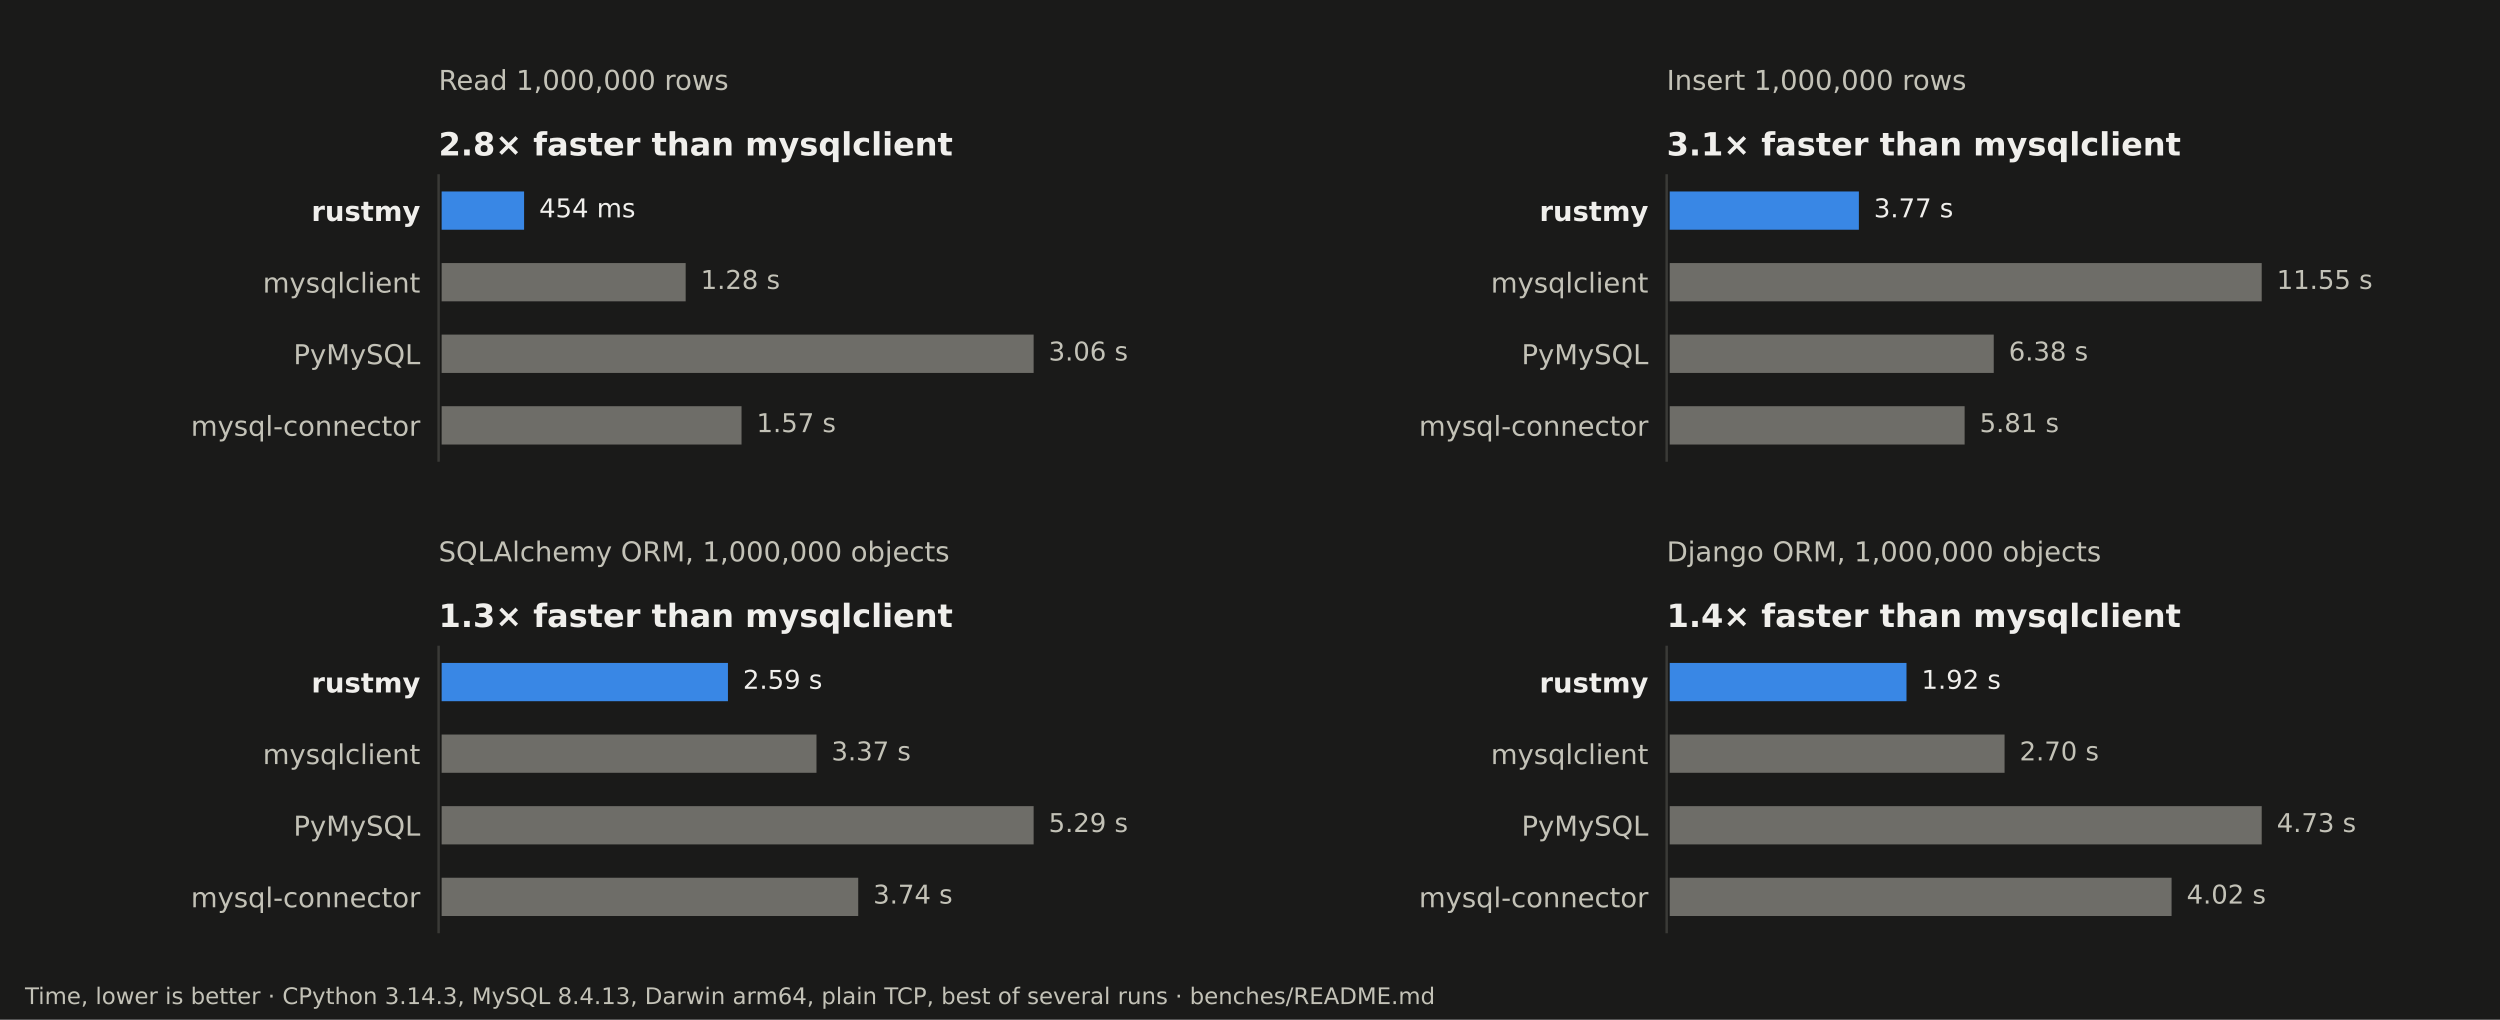
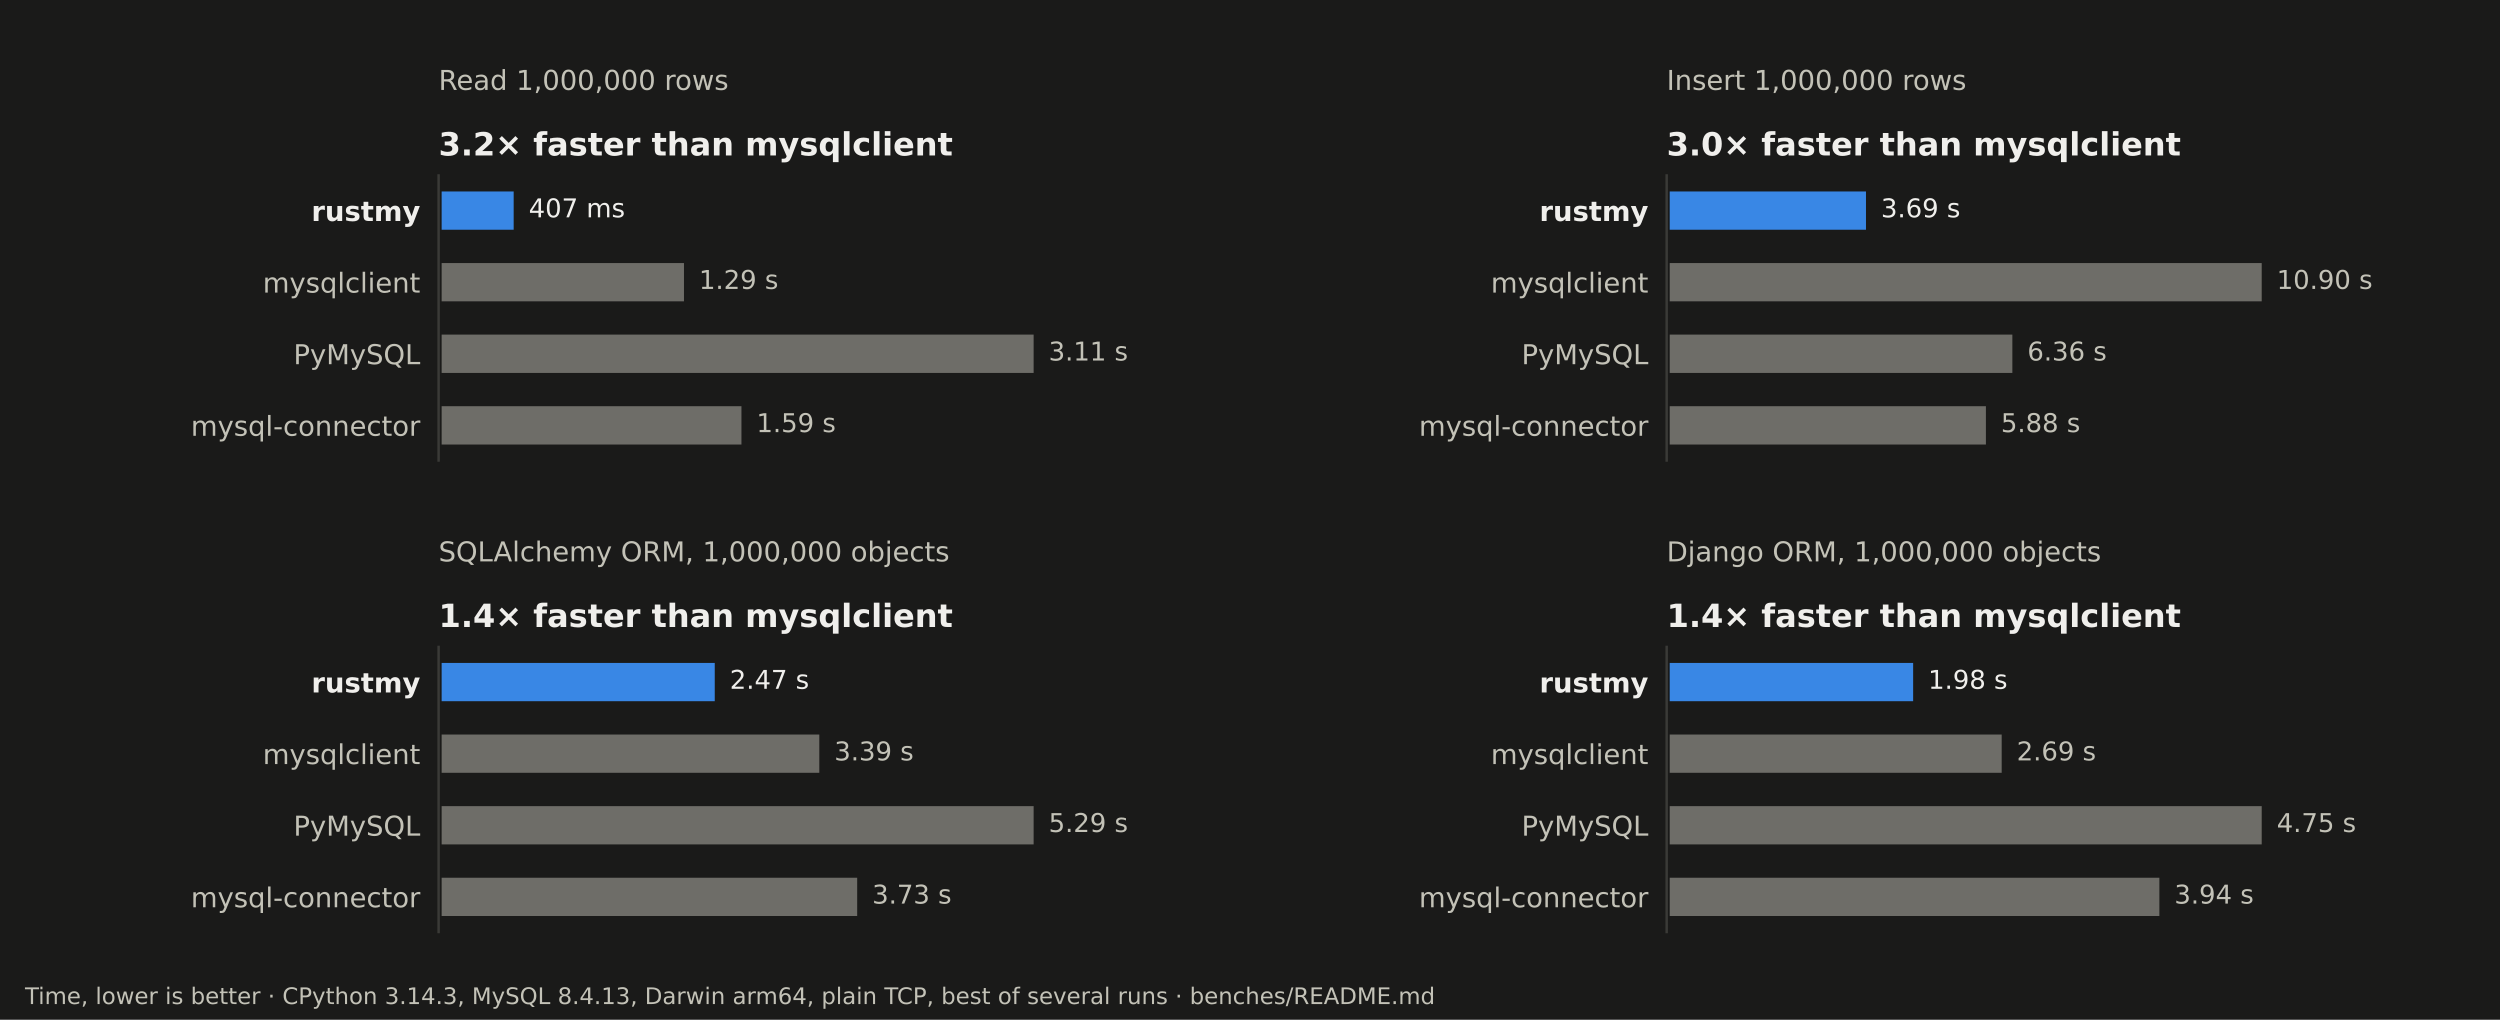
<svg xmlns="http://www.w3.org/2000/svg" width="820.8pt" height="334.8pt" viewBox="0 0 820.8 334.8" version="1.1">
  <defs>
    <style type="text/css">*{stroke-linejoin: round; stroke-linecap: butt}</style>
  </defs>
  <g id="figure_1">
    <g id="patch_1">
      <path d="M 0 334.8  L 820.8 334.8  L 820.8 0  L 0 0  z " style="fill: #1a1a19" />
    </g>
    <g id="axes_1">
      <g id="patch_2">
        <path d="M 144 151.2  L 403.2 151.2  L 403.2 57.6  L 144 57.6  z " style="fill: #1a1a19" />
      </g>
      <g id="patch_3">
-         <path d="M 144 61.855  L 173.067 61.855  L 173.067 76.428  L 144 76.428  z " clip-path="url(#p573b5d4279)" style="fill: #3987e5; stroke: #1a1a19; stroke-width: 2; stroke-linejoin: miter" />
+         <path d="M 144 61.855  L 169.651 61.855  L 169.651 76.428  L 144 76.428  z " clip-path="url(#p573b5d4279)" style="fill: #3987e5; stroke: #1a1a19; stroke-width: 2; stroke-linejoin: miter" />
      </g>
      <g id="patch_4">
-         <path d="M 144 85.36  L 226.119 85.36  L 226.119 99.934  L 144 99.934  z " clip-path="url(#p573b5d4279)" style="fill: #6e6d68; stroke: #1a1a19; stroke-width: 2; stroke-linejoin: miter" />
+         <path d="M 144 85.36  L 225.566 85.36  L 225.566 99.934  L 144 99.934  z " clip-path="url(#p573b5d4279)" style="fill: #6e6d68; stroke: #1a1a19; stroke-width: 2; stroke-linejoin: miter" />
      </g>
      <g id="patch_5">
        <path d="M 144 108.866  L 340.364 108.866  L 340.364 123.44  L 144 123.44  z " clip-path="url(#p573b5d4279)" style="fill: #6e6d68; stroke: #1a1a19; stroke-width: 2; stroke-linejoin: miter" />
      </g>
      <g id="patch_6">
-         <path d="M 144 132.372  L 244.461 132.372  L 244.461 146.945  L 144 146.945  z " clip-path="url(#p573b5d4279)" style="fill: #6e6d68; stroke: #1a1a19; stroke-width: 2; stroke-linejoin: miter" />
+         <path d="M 144 132.372  L 244.433 132.372  L 244.433 146.945  L 144 146.945  z " clip-path="url(#p573b5d4279)" style="fill: #6e6d68; stroke: #1a1a19; stroke-width: 2; stroke-linejoin: miter" />
      </g>
      <g id="matplotlib.axis_1" />
      <g id="matplotlib.axis_2">
        <g id="ytick_1">
          <g id="line2d_1" />
          <g id="text_1">
            <text style="font-weight: 700; font-size: 9px; font-family: 'DejaVu Sans', 'Bitstream Vera Sans', 'Computer Modern Sans Serif', 'Lucida Grande', 'Verdana', 'Geneva', 'Lucid', 'Arial', 'Helvetica', 'Avant Garde', sans-serif; text-anchor: end; fill: #f0efec" x="138" y="72.56" transform="rotate(-0 138 72.56028)">rustmy</text>
          </g>
        </g>
        <g id="ytick_2">
          <g id="line2d_2" />
          <g id="text_2">
            <text style="font-size: 9px; font-family: 'DejaVu Sans', 'Bitstream Vera Sans', 'Computer Modern Sans Serif', 'Lucida Grande', 'Verdana', 'Geneva', 'Lucid', 'Arial', 'Helvetica', 'Avant Garde', sans-serif; text-anchor: end; fill: #c3c2b7" x="138" y="96.066" transform="rotate(-0 138 96.06641)">mysqlclient</text>
          </g>
        </g>
        <g id="ytick_3">
          <g id="line2d_3" />
          <g id="text_3">
            <text style="font-size: 9px; font-family: 'DejaVu Sans', 'Bitstream Vera Sans', 'Computer Modern Sans Serif', 'Lucida Grande', 'Verdana', 'Geneva', 'Lucid', 'Arial', 'Helvetica', 'Avant Garde', sans-serif; text-anchor: end; fill: #c3c2b7" x="138" y="119.572" transform="rotate(-0 138 119.5718)">PyMySQL</text>
          </g>
        </g>
        <g id="ytick_4">
          <g id="line2d_4" />
          <g id="text_4">
            <text style="font-size: 9px; font-family: 'DejaVu Sans', 'Bitstream Vera Sans', 'Computer Modern Sans Serif', 'Lucida Grande', 'Verdana', 'Geneva', 'Lucid', 'Arial', 'Helvetica', 'Avant Garde', sans-serif; text-anchor: end; fill: #c3c2b7" x="138" y="143.078" transform="rotate(-0 138 143.078)">mysql-connector</text>
          </g>
        </g>
      </g>
      <g id="patch_7">
        <path d="M 144 151.2  L 144 57.6  " style="fill: none; stroke: #3a3a37; stroke-width: 0.8; stroke-linejoin: miter; stroke-linecap: square" />
      </g>
      <g id="text_5">
-         <text style="font-size: 8.5px; font-family: 'DejaVu Sans', 'Bitstream Vera Sans', 'Computer Modern Sans Serif', 'Lucida Grande', 'Verdana', 'Geneva', 'Lucid', 'Arial', 'Helvetica', 'Avant Garde', sans-serif; text-anchor: start; fill: #f0efec" x="176.994" y="71.349" transform="rotate(-0 176.9941 71.34934)">454 ms</text>
+         <text style="font-size: 8.5px; font-family: 'DejaVu Sans', 'Bitstream Vera Sans', 'Computer Modern Sans Serif', 'Lucida Grande', 'Verdana', 'Geneva', 'Lucid', 'Arial', 'Helvetica', 'Avant Garde', sans-serif; text-anchor: start; fill: #f0efec" x="173.578" y="71.349" transform="rotate(-0 173.5778 71.34934)">407 ms</text>
      </g>
      <g id="text_6">
-         <text style="font-size: 8.5px; font-family: 'DejaVu Sans', 'Bitstream Vera Sans', 'Computer Modern Sans Serif', 'Lucida Grande', 'Verdana', 'Geneva', 'Lucid', 'Arial', 'Helvetica', 'Avant Garde', sans-serif; text-anchor: start; fill: #c3c2b7" x="230.046" y="94.855" transform="rotate(-0 230.0458 94.85512)">1.28 s</text>
+         <text style="font-size: 8.5px; font-family: 'DejaVu Sans', 'Bitstream Vera Sans', 'Computer Modern Sans Serif', 'Lucida Grande', 'Verdana', 'Geneva', 'Lucid', 'Arial', 'Helvetica', 'Avant Garde', sans-serif; text-anchor: start; fill: #c3c2b7" x="229.493" y="94.855" transform="rotate(-0 229.4932 94.85512)">1.29 s</text>
      </g>
      <g id="text_7">
-         <text style="font-size: 8.5px; font-family: 'DejaVu Sans', 'Bitstream Vera Sans', 'Computer Modern Sans Serif', 'Lucida Grande', 'Verdana', 'Geneva', 'Lucid', 'Arial', 'Helvetica', 'Avant Garde', sans-serif; text-anchor: start; fill: #c3c2b7" x="344.291" y="118.361" transform="rotate(-0 344.2909 118.3609)">3.06 s</text>
+         <text style="font-size: 8.5px; font-family: 'DejaVu Sans', 'Bitstream Vera Sans', 'Computer Modern Sans Serif', 'Lucida Grande', 'Verdana', 'Geneva', 'Lucid', 'Arial', 'Helvetica', 'Avant Garde', sans-serif; text-anchor: start; fill: #c3c2b7" x="344.291" y="118.361" transform="rotate(-0 344.2909 118.3609)">3.11 s</text>
      </g>
      <g id="text_8">
-         <text style="font-size: 8.5px; font-family: 'DejaVu Sans', 'Bitstream Vera Sans', 'Computer Modern Sans Serif', 'Lucida Grande', 'Verdana', 'Geneva', 'Lucid', 'Arial', 'Helvetica', 'Avant Garde', sans-serif; text-anchor: start; fill: #c3c2b7" x="248.388" y="141.867" transform="rotate(-0 248.3878 141.8667)">1.57 s</text>
+         <text style="font-size: 8.5px; font-family: 'DejaVu Sans', 'Bitstream Vera Sans', 'Computer Modern Sans Serif', 'Lucida Grande', 'Verdana', 'Geneva', 'Lucid', 'Arial', 'Helvetica', 'Avant Garde', sans-serif; text-anchor: start; fill: #c3c2b7" x="248.361" y="141.867" transform="rotate(-0 248.3606 141.8667)">1.59 s</text>
      </g>
      <g id="text_9">
        <text style="font-size: 9px; font-family: 'DejaVu Sans', 'Bitstream Vera Sans', 'Computer Modern Sans Serif', 'Lucida Grande', 'Verdana', 'Geneva', 'Lucid', 'Arial', 'Helvetica', 'Avant Garde', sans-serif; text-anchor: start; fill: #c3c2b7" x="144" y="29.52" transform="rotate(-0 144 29.52)">Read 1,000,000 rows</text>
      </g>
      <g id="text_10">
-         <text style="font-weight: 700; font-size: 10.5px; font-family: 'DejaVu Sans', 'Bitstream Vera Sans', 'Computer Modern Sans Serif', 'Lucida Grande', 'Verdana', 'Geneva', 'Lucid', 'Arial', 'Helvetica', 'Avant Garde', sans-serif; text-anchor: start; fill: #f0efec" x="144" y="51.048" transform="rotate(-0 144 51.048)">2.8× faster than mysqlclient</text>
+         <text style="font-weight: 700; font-size: 10.5px; font-family: 'DejaVu Sans', 'Bitstream Vera Sans', 'Computer Modern Sans Serif', 'Lucida Grande', 'Verdana', 'Geneva', 'Lucid', 'Arial', 'Helvetica', 'Avant Garde', sans-serif; text-anchor: start; fill: #f0efec" x="144" y="51.048" transform="rotate(-0 144 51.048)">3.2× faster than mysqlclient</text>
      </g>
    </g>
    <g id="axes_2">
      <g id="patch_8">
        <path d="M 547.2 151.2  L 806.4 151.2  L 806.4 57.6  L 547.2 57.6  z " style="fill: #1a1a19" />
      </g>
      <g id="patch_9">
-         <path d="M 547.2 61.855  L 611.307 61.855  L 611.307 76.428  L 547.2 76.428  z " clip-path="url(#pec7cd84779)" style="fill: #3987e5; stroke: #1a1a19; stroke-width: 2; stroke-linejoin: miter" />
+         <path d="M 547.2 61.855  L 613.641 61.855  L 613.641 76.428  L 547.2 76.428  z " clip-path="url(#pec7cd84779)" style="fill: #3987e5; stroke: #1a1a19; stroke-width: 2; stroke-linejoin: miter" />
      </g>
      <g id="patch_10">
        <path d="M 547.2 85.36  L 743.564 85.36  L 743.564 99.934  L 547.2 99.934  z " clip-path="url(#pec7cd84779)" style="fill: #6e6d68; stroke: #1a1a19; stroke-width: 2; stroke-linejoin: miter" />
      </g>
      <g id="patch_11">
-         <path d="M 547.2 108.866  L 655.585 108.866  L 655.585 123.44  L 547.2 123.44  z " clip-path="url(#pec7cd84779)" style="fill: #6e6d68; stroke: #1a1a19; stroke-width: 2; stroke-linejoin: miter" />
+         <path d="M 547.2 108.866  L 661.697 108.866  L 661.697 123.44  L 547.2 123.44  z " clip-path="url(#pec7cd84779)" style="fill: #6e6d68; stroke: #1a1a19; stroke-width: 2; stroke-linejoin: miter" />
      </g>
      <g id="patch_12">
-         <path d="M 547.2 132.372  L 646.027 132.372  L 646.027 146.945  L 547.2 146.945  z " clip-path="url(#pec7cd84779)" style="fill: #6e6d68; stroke: #1a1a19; stroke-width: 2; stroke-linejoin: miter" />
+         <path d="M 547.2 132.372  L 653.014 132.372  L 653.014 146.945  L 547.2 146.945  z " clip-path="url(#pec7cd84779)" style="fill: #6e6d68; stroke: #1a1a19; stroke-width: 2; stroke-linejoin: miter" />
      </g>
      <g id="matplotlib.axis_3" />
      <g id="matplotlib.axis_4">
        <g id="ytick_5">
          <g id="line2d_5" />
          <g id="text_11">
            <text style="font-weight: 700; font-size: 9px; font-family: 'DejaVu Sans', 'Bitstream Vera Sans', 'Computer Modern Sans Serif', 'Lucida Grande', 'Verdana', 'Geneva', 'Lucid', 'Arial', 'Helvetica', 'Avant Garde', sans-serif; text-anchor: end; fill: #f0efec" x="541.2" y="72.56" transform="rotate(-0 541.2 72.56028)">rustmy</text>
          </g>
        </g>
        <g id="ytick_6">
          <g id="line2d_6" />
          <g id="text_12">
            <text style="font-size: 9px; font-family: 'DejaVu Sans', 'Bitstream Vera Sans', 'Computer Modern Sans Serif', 'Lucida Grande', 'Verdana', 'Geneva', 'Lucid', 'Arial', 'Helvetica', 'Avant Garde', sans-serif; text-anchor: end; fill: #c3c2b7" x="541.2" y="96.066" transform="rotate(-0 541.2 96.06641)">mysqlclient</text>
          </g>
        </g>
        <g id="ytick_7">
          <g id="line2d_7" />
          <g id="text_13">
            <text style="font-size: 9px; font-family: 'DejaVu Sans', 'Bitstream Vera Sans', 'Computer Modern Sans Serif', 'Lucida Grande', 'Verdana', 'Geneva', 'Lucid', 'Arial', 'Helvetica', 'Avant Garde', sans-serif; text-anchor: end; fill: #c3c2b7" x="541.2" y="119.572" transform="rotate(-0 541.2 119.5718)">PyMySQL</text>
          </g>
        </g>
        <g id="ytick_8">
          <g id="line2d_8" />
          <g id="text_14">
            <text style="font-size: 9px; font-family: 'DejaVu Sans', 'Bitstream Vera Sans', 'Computer Modern Sans Serif', 'Lucida Grande', 'Verdana', 'Geneva', 'Lucid', 'Arial', 'Helvetica', 'Avant Garde', sans-serif; text-anchor: end; fill: #c3c2b7" x="541.2" y="143.078" transform="rotate(-0 541.2 143.078)">mysql-connector</text>
          </g>
        </g>
      </g>
      <g id="patch_13">
        <path d="M 547.2 151.2  L 547.2 57.6  " style="fill: none; stroke: #3a3a37; stroke-width: 0.8; stroke-linejoin: miter; stroke-linecap: square" />
      </g>
      <g id="text_15">
-         <text style="font-size: 8.5px; font-family: 'DejaVu Sans', 'Bitstream Vera Sans', 'Computer Modern Sans Serif', 'Lucida Grande', 'Verdana', 'Geneva', 'Lucid', 'Arial', 'Helvetica', 'Avant Garde', sans-serif; text-anchor: start; fill: #f0efec" x="615.234" y="71.349" transform="rotate(-0 615.2339 71.34934)">3.77 s</text>
+         <text style="font-size: 8.5px; font-family: 'DejaVu Sans', 'Bitstream Vera Sans', 'Computer Modern Sans Serif', 'Lucida Grande', 'Verdana', 'Geneva', 'Lucid', 'Arial', 'Helvetica', 'Avant Garde', sans-serif; text-anchor: start; fill: #f0efec" x="617.568" y="71.349" transform="rotate(-0 617.5683 71.34934)">3.69 s</text>
      </g>
      <g id="text_16">
-         <text style="font-size: 8.5px; font-family: 'DejaVu Sans', 'Bitstream Vera Sans', 'Computer Modern Sans Serif', 'Lucida Grande', 'Verdana', 'Geneva', 'Lucid', 'Arial', 'Helvetica', 'Avant Garde', sans-serif; text-anchor: start; fill: #c3c2b7" x="747.491" y="94.855" transform="rotate(-0 747.4909 94.85512)">11.55 s</text>
+         <text style="font-size: 8.5px; font-family: 'DejaVu Sans', 'Bitstream Vera Sans', 'Computer Modern Sans Serif', 'Lucida Grande', 'Verdana', 'Geneva', 'Lucid', 'Arial', 'Helvetica', 'Avant Garde', sans-serif; text-anchor: start; fill: #c3c2b7" x="747.491" y="94.855" transform="rotate(-0 747.4909 94.85512)">10.90 s</text>
      </g>
      <g id="text_17">
-         <text style="font-size: 8.5px; font-family: 'DejaVu Sans', 'Bitstream Vera Sans', 'Computer Modern Sans Serif', 'Lucida Grande', 'Verdana', 'Geneva', 'Lucid', 'Arial', 'Helvetica', 'Avant Garde', sans-serif; text-anchor: start; fill: #c3c2b7" x="659.512" y="118.361" transform="rotate(-0 659.5124 118.3609)">6.38 s</text>
+         <text style="font-size: 8.5px; font-family: 'DejaVu Sans', 'Bitstream Vera Sans', 'Computer Modern Sans Serif', 'Lucida Grande', 'Verdana', 'Geneva', 'Lucid', 'Arial', 'Helvetica', 'Avant Garde', sans-serif; text-anchor: start; fill: #c3c2b7" x="665.624" y="118.361" transform="rotate(-0 665.6241 118.3609)">6.36 s</text>
      </g>
      <g id="text_18">
-         <text style="font-size: 8.5px; font-family: 'DejaVu Sans', 'Bitstream Vera Sans', 'Computer Modern Sans Serif', 'Lucida Grande', 'Verdana', 'Geneva', 'Lucid', 'Arial', 'Helvetica', 'Avant Garde', sans-serif; text-anchor: start; fill: #c3c2b7" x="649.954" y="141.867" transform="rotate(-0 649.9545 141.8667)">5.81 s</text>
+         <text style="font-size: 8.5px; font-family: 'DejaVu Sans', 'Bitstream Vera Sans', 'Computer Modern Sans Serif', 'Lucida Grande', 'Verdana', 'Geneva', 'Lucid', 'Arial', 'Helvetica', 'Avant Garde', sans-serif; text-anchor: start; fill: #c3c2b7" x="656.942" y="141.867" transform="rotate(-0 656.9416 141.8667)">5.88 s</text>
      </g>
      <g id="text_19">
        <text style="font-size: 9px; font-family: 'DejaVu Sans', 'Bitstream Vera Sans', 'Computer Modern Sans Serif', 'Lucida Grande', 'Verdana', 'Geneva', 'Lucid', 'Arial', 'Helvetica', 'Avant Garde', sans-serif; text-anchor: start; fill: #c3c2b7" x="547.2" y="29.52" transform="rotate(-0 547.2 29.52)">Insert 1,000,000 rows</text>
      </g>
      <g id="text_20">
-         <text style="font-weight: 700; font-size: 10.5px; font-family: 'DejaVu Sans', 'Bitstream Vera Sans', 'Computer Modern Sans Serif', 'Lucida Grande', 'Verdana', 'Geneva', 'Lucid', 'Arial', 'Helvetica', 'Avant Garde', sans-serif; text-anchor: start; fill: #f0efec" x="547.2" y="51.048" transform="rotate(-0 547.2 51.048)">3.1× faster than mysqlclient</text>
+         <text style="font-weight: 700; font-size: 10.5px; font-family: 'DejaVu Sans', 'Bitstream Vera Sans', 'Computer Modern Sans Serif', 'Lucida Grande', 'Verdana', 'Geneva', 'Lucid', 'Arial', 'Helvetica', 'Avant Garde', sans-serif; text-anchor: start; fill: #f0efec" x="547.2" y="51.048" transform="rotate(-0 547.2 51.048)">3.0× faster than mysqlclient</text>
      </g>
    </g>
    <g id="axes_3">
      <g id="patch_14">
        <path d="M 144 306  L 403.2 306  L 403.2 212.4  L 144 212.4  z " style="fill: #1a1a19" />
      </g>
      <g id="patch_15">
-         <path d="M 144 216.655  L 239.998 216.655  L 239.998 231.228  L 144 231.228  z " clip-path="url(#pb1f6af0e46)" style="fill: #3987e5; stroke: #1a1a19; stroke-width: 2; stroke-linejoin: miter" />
+         <path d="M 144 216.655  L 235.669 216.655  L 235.669 231.228  L 144 231.228  z " clip-path="url(#pb1f6af0e46)" style="fill: #3987e5; stroke: #1a1a19; stroke-width: 2; stroke-linejoin: miter" />
      </g>
      <g id="patch_16">
-         <path d="M 144 240.16  L 269.066 240.16  L 269.066 254.734  L 144 254.734  z " clip-path="url(#pb1f6af0e46)" style="fill: #6e6d68; stroke: #1a1a19; stroke-width: 2; stroke-linejoin: miter" />
+         <path d="M 144 240.16  L 269.995 240.16  L 269.995 254.734  L 144 254.734  z " clip-path="url(#pb1f6af0e46)" style="fill: #6e6d68; stroke: #1a1a19; stroke-width: 2; stroke-linejoin: miter" />
      </g>
      <g id="patch_17">
        <path d="M 144 263.666  L 340.364 263.666  L 340.364 278.24  L 144 278.24  z " clip-path="url(#pb1f6af0e46)" style="fill: #6e6d68; stroke: #1a1a19; stroke-width: 2; stroke-linejoin: miter" />
      </g>
      <g id="patch_18">
-         <path d="M 144 287.172  L 282.77 287.172  L 282.77 301.745  L 144 301.745  z " clip-path="url(#pb1f6af0e46)" style="fill: #6e6d68; stroke: #1a1a19; stroke-width: 2; stroke-linejoin: miter" />
+         <path d="M 144 287.172  L 282.43 287.172  L 282.43 301.745  L 144 301.745  z " clip-path="url(#pb1f6af0e46)" style="fill: #6e6d68; stroke: #1a1a19; stroke-width: 2; stroke-linejoin: miter" />
      </g>
      <g id="matplotlib.axis_5" />
      <g id="matplotlib.axis_6">
        <g id="ytick_9">
          <g id="line2d_9" />
          <g id="text_21">
            <text style="font-weight: 700; font-size: 9px; font-family: 'DejaVu Sans', 'Bitstream Vera Sans', 'Computer Modern Sans Serif', 'Lucida Grande', 'Verdana', 'Geneva', 'Lucid', 'Arial', 'Helvetica', 'Avant Garde', sans-serif; text-anchor: end; fill: #f0efec" x="138" y="227.36" transform="rotate(-0 138 227.3603)">rustmy</text>
          </g>
        </g>
        <g id="ytick_10">
          <g id="line2d_10" />
          <g id="text_22">
            <text style="font-size: 9px; font-family: 'DejaVu Sans', 'Bitstream Vera Sans', 'Computer Modern Sans Serif', 'Lucida Grande', 'Verdana', 'Geneva', 'Lucid', 'Arial', 'Helvetica', 'Avant Garde', sans-serif; text-anchor: end; fill: #c3c2b7" x="138" y="250.866" transform="rotate(-0 138 250.8664)">mysqlclient</text>
          </g>
        </g>
        <g id="ytick_11">
          <g id="line2d_11" />
          <g id="text_23">
            <text style="font-size: 9px; font-family: 'DejaVu Sans', 'Bitstream Vera Sans', 'Computer Modern Sans Serif', 'Lucida Grande', 'Verdana', 'Geneva', 'Lucid', 'Arial', 'Helvetica', 'Avant Garde', sans-serif; text-anchor: end; fill: #c3c2b7" x="138" y="274.372" transform="rotate(-0 138 274.3718)">PyMySQL</text>
          </g>
        </g>
        <g id="ytick_12">
          <g id="line2d_12" />
          <g id="text_24">
            <text style="font-size: 9px; font-family: 'DejaVu Sans', 'Bitstream Vera Sans', 'Computer Modern Sans Serif', 'Lucida Grande', 'Verdana', 'Geneva', 'Lucid', 'Arial', 'Helvetica', 'Avant Garde', sans-serif; text-anchor: end; fill: #c3c2b7" x="138" y="297.878" transform="rotate(-0 138 297.878)">mysql-connector</text>
          </g>
        </g>
      </g>
      <g id="patch_19">
        <path d="M 144 306  L 144 212.4  " style="fill: none; stroke: #3a3a37; stroke-width: 0.8; stroke-linejoin: miter; stroke-linecap: square" />
      </g>
      <g id="text_25">
-         <text style="font-size: 8.5px; font-family: 'DejaVu Sans', 'Bitstream Vera Sans', 'Computer Modern Sans Serif', 'Lucida Grande', 'Verdana', 'Geneva', 'Lucid', 'Arial', 'Helvetica', 'Avant Garde', sans-serif; text-anchor: start; fill: #f0efec" x="243.925" y="226.149" transform="rotate(-0 243.9251 226.1493)">2.59 s</text>
+         <text style="font-size: 8.5px; font-family: 'DejaVu Sans', 'Bitstream Vera Sans', 'Computer Modern Sans Serif', 'Lucida Grande', 'Verdana', 'Geneva', 'Lucid', 'Arial', 'Helvetica', 'Avant Garde', sans-serif; text-anchor: start; fill: #f0efec" x="239.596" y="226.149" transform="rotate(-0 239.5964 226.1493)">2.47 s</text>
      </g>
      <g id="text_26">
-         <text style="font-size: 8.5px; font-family: 'DejaVu Sans', 'Bitstream Vera Sans', 'Computer Modern Sans Serif', 'Lucida Grande', 'Verdana', 'Geneva', 'Lucid', 'Arial', 'Helvetica', 'Avant Garde', sans-serif; text-anchor: start; fill: #c3c2b7" x="272.993" y="249.655" transform="rotate(-0 272.9931 249.6551)">3.37 s</text>
+         <text style="font-size: 8.5px; font-family: 'DejaVu Sans', 'Bitstream Vera Sans', 'Computer Modern Sans Serif', 'Lucida Grande', 'Verdana', 'Geneva', 'Lucid', 'Arial', 'Helvetica', 'Avant Garde', sans-serif; text-anchor: start; fill: #c3c2b7" x="273.922" y="249.655" transform="rotate(-0 273.9218 249.6551)">3.39 s</text>
      </g>
      <g id="text_27">
        <text style="font-size: 8.5px; font-family: 'DejaVu Sans', 'Bitstream Vera Sans', 'Computer Modern Sans Serif', 'Lucida Grande', 'Verdana', 'Geneva', 'Lucid', 'Arial', 'Helvetica', 'Avant Garde', sans-serif; text-anchor: start; fill: #c3c2b7" x="344.291" y="273.161" transform="rotate(-0 344.2909 273.1609)">5.29 s</text>
      </g>
      <g id="text_28">
-         <text style="font-size: 8.5px; font-family: 'DejaVu Sans', 'Bitstream Vera Sans', 'Computer Modern Sans Serif', 'Lucida Grande', 'Verdana', 'Geneva', 'Lucid', 'Arial', 'Helvetica', 'Avant Garde', sans-serif; text-anchor: start; fill: #c3c2b7" x="286.697" y="296.667" transform="rotate(-0 286.6972 296.6667)">3.74 s</text>
+         <text style="font-size: 8.5px; font-family: 'DejaVu Sans', 'Bitstream Vera Sans', 'Computer Modern Sans Serif', 'Lucida Grande', 'Verdana', 'Geneva', 'Lucid', 'Arial', 'Helvetica', 'Avant Garde', sans-serif; text-anchor: start; fill: #c3c2b7" x="286.357" y="296.667" transform="rotate(-0 286.3568 296.6667)">3.73 s</text>
      </g>
      <g id="text_29">
        <text style="font-size: 9px; font-family: 'DejaVu Sans', 'Bitstream Vera Sans', 'Computer Modern Sans Serif', 'Lucida Grande', 'Verdana', 'Geneva', 'Lucid', 'Arial', 'Helvetica', 'Avant Garde', sans-serif; text-anchor: start; fill: #c3c2b7" x="144" y="184.32" transform="rotate(-0 144 184.32)">SQLAlchemy ORM, 1,000,000 objects</text>
      </g>
      <g id="text_30">
-         <text style="font-weight: 700; font-size: 10.5px; font-family: 'DejaVu Sans', 'Bitstream Vera Sans', 'Computer Modern Sans Serif', 'Lucida Grande', 'Verdana', 'Geneva', 'Lucid', 'Arial', 'Helvetica', 'Avant Garde', sans-serif; text-anchor: start; fill: #f0efec" x="144" y="205.848" transform="rotate(-0 144 205.848)">1.3× faster than mysqlclient</text>
+         <text style="font-weight: 700; font-size: 10.5px; font-family: 'DejaVu Sans', 'Bitstream Vera Sans', 'Computer Modern Sans Serif', 'Lucida Grande', 'Verdana', 'Geneva', 'Lucid', 'Arial', 'Helvetica', 'Avant Garde', sans-serif; text-anchor: start; fill: #f0efec" x="144" y="205.848" transform="rotate(-0 144 205.848)">1.4× faster than mysqlclient</text>
      </g>
    </g>
    <g id="axes_4">
      <g id="patch_20">
        <path d="M 547.2 306  L 806.4 306  L 806.4 212.4  L 547.2 212.4  z " style="fill: #1a1a19" />
      </g>
      <g id="patch_21">
-         <path d="M 547.2 216.655  L 626.94 216.655  L 626.94 231.228  L 547.2 231.228  z " clip-path="url(#p809969c580)" style="fill: #3987e5; stroke: #1a1a19; stroke-width: 2; stroke-linejoin: miter" />
+         <path d="M 547.2 216.655  L 629.12 216.655  L 629.12 231.228  L 547.2 231.228  z " clip-path="url(#p809969c580)" style="fill: #3987e5; stroke: #1a1a19; stroke-width: 2; stroke-linejoin: miter" />
      </g>
      <g id="patch_22">
-         <path d="M 547.2 240.16  L 659.141 240.16  L 659.141 254.734  L 547.2 254.734  z " clip-path="url(#p809969c580)" style="fill: #6e6d68; stroke: #1a1a19; stroke-width: 2; stroke-linejoin: miter" />
+         <path d="M 547.2 240.16  L 658.194 240.16  L 658.194 254.734  L 547.2 254.734  z " clip-path="url(#p809969c580)" style="fill: #6e6d68; stroke: #1a1a19; stroke-width: 2; stroke-linejoin: miter" />
      </g>
      <g id="patch_23">
        <path d="M 547.2 263.666  L 743.564 263.666  L 743.564 278.24  L 547.2 278.24  z " clip-path="url(#p809969c580)" style="fill: #6e6d68; stroke: #1a1a19; stroke-width: 2; stroke-linejoin: miter" />
      </g>
      <g id="patch_24">
-         <path d="M 547.2 287.172  L 713.971 287.172  L 713.971 301.745  L 547.2 301.745  z " clip-path="url(#p809969c580)" style="fill: #6e6d68; stroke: #1a1a19; stroke-width: 2; stroke-linejoin: miter" />
+         <path d="M 547.2 287.172  L 709.962 287.172  L 709.962 301.745  L 547.2 301.745  z " clip-path="url(#p809969c580)" style="fill: #6e6d68; stroke: #1a1a19; stroke-width: 2; stroke-linejoin: miter" />
      </g>
      <g id="matplotlib.axis_7" />
      <g id="matplotlib.axis_8">
        <g id="ytick_13">
          <g id="line2d_13" />
          <g id="text_31">
            <text style="font-weight: 700; font-size: 9px; font-family: 'DejaVu Sans', 'Bitstream Vera Sans', 'Computer Modern Sans Serif', 'Lucida Grande', 'Verdana', 'Geneva', 'Lucid', 'Arial', 'Helvetica', 'Avant Garde', sans-serif; text-anchor: end; fill: #f0efec" x="541.2" y="227.36" transform="rotate(-0 541.2 227.3603)">rustmy</text>
          </g>
        </g>
        <g id="ytick_14">
          <g id="line2d_14" />
          <g id="text_32">
            <text style="font-size: 9px; font-family: 'DejaVu Sans', 'Bitstream Vera Sans', 'Computer Modern Sans Serif', 'Lucida Grande', 'Verdana', 'Geneva', 'Lucid', 'Arial', 'Helvetica', 'Avant Garde', sans-serif; text-anchor: end; fill: #c3c2b7" x="541.2" y="250.866" transform="rotate(-0 541.2 250.8664)">mysqlclient</text>
          </g>
        </g>
        <g id="ytick_15">
          <g id="line2d_15" />
          <g id="text_33">
            <text style="font-size: 9px; font-family: 'DejaVu Sans', 'Bitstream Vera Sans', 'Computer Modern Sans Serif', 'Lucida Grande', 'Verdana', 'Geneva', 'Lucid', 'Arial', 'Helvetica', 'Avant Garde', sans-serif; text-anchor: end; fill: #c3c2b7" x="541.2" y="274.372" transform="rotate(-0 541.2 274.3718)">PyMySQL</text>
          </g>
        </g>
        <g id="ytick_16">
          <g id="line2d_16" />
          <g id="text_34">
            <text style="font-size: 9px; font-family: 'DejaVu Sans', 'Bitstream Vera Sans', 'Computer Modern Sans Serif', 'Lucida Grande', 'Verdana', 'Geneva', 'Lucid', 'Arial', 'Helvetica', 'Avant Garde', sans-serif; text-anchor: end; fill: #c3c2b7" x="541.2" y="297.878" transform="rotate(-0 541.2 297.878)">mysql-connector</text>
          </g>
        </g>
      </g>
      <g id="patch_25">
        <path d="M 547.2 306  L 547.2 212.4  " style="fill: none; stroke: #3a3a37; stroke-width: 0.8; stroke-linejoin: miter; stroke-linecap: square" />
      </g>
      <g id="text_35">
-         <text style="font-size: 8.5px; font-family: 'DejaVu Sans', 'Bitstream Vera Sans', 'Computer Modern Sans Serif', 'Lucida Grande', 'Verdana', 'Geneva', 'Lucid', 'Arial', 'Helvetica', 'Avant Garde', sans-serif; text-anchor: start; fill: #f0efec" x="630.867" y="226.149" transform="rotate(-0 630.8668 226.1493)">1.92 s</text>
+         <text style="font-size: 8.5px; font-family: 'DejaVu Sans', 'Bitstream Vera Sans', 'Computer Modern Sans Serif', 'Lucida Grande', 'Verdana', 'Geneva', 'Lucid', 'Arial', 'Helvetica', 'Avant Garde', sans-serif; text-anchor: start; fill: #f0efec" x="633.047" y="226.149" transform="rotate(-0 633.0471 226.1493)">1.98 s</text>
      </g>
      <g id="text_36">
-         <text style="font-size: 8.5px; font-family: 'DejaVu Sans', 'Bitstream Vera Sans', 'Computer Modern Sans Serif', 'Lucida Grande', 'Verdana', 'Geneva', 'Lucid', 'Arial', 'Helvetica', 'Avant Garde', sans-serif; text-anchor: start; fill: #c3c2b7" x="663.068" y="249.655" transform="rotate(-0 663.0682 249.6551)">2.70 s</text>
+         <text style="font-size: 8.5px; font-family: 'DejaVu Sans', 'Bitstream Vera Sans', 'Computer Modern Sans Serif', 'Lucida Grande', 'Verdana', 'Geneva', 'Lucid', 'Arial', 'Helvetica', 'Avant Garde', sans-serif; text-anchor: start; fill: #c3c2b7" x="662.121" y="249.655" transform="rotate(-0 662.1211 249.6551)">2.69 s</text>
      </g>
      <g id="text_37">
-         <text style="font-size: 8.5px; font-family: 'DejaVu Sans', 'Bitstream Vera Sans', 'Computer Modern Sans Serif', 'Lucida Grande', 'Verdana', 'Geneva', 'Lucid', 'Arial', 'Helvetica', 'Avant Garde', sans-serif; text-anchor: start; fill: #c3c2b7" x="747.491" y="273.161" transform="rotate(-0 747.4909 273.1609)">4.73 s</text>
+         <text style="font-size: 8.5px; font-family: 'DejaVu Sans', 'Bitstream Vera Sans', 'Computer Modern Sans Serif', 'Lucida Grande', 'Verdana', 'Geneva', 'Lucid', 'Arial', 'Helvetica', 'Avant Garde', sans-serif; text-anchor: start; fill: #c3c2b7" x="747.491" y="273.161" transform="rotate(-0 747.4909 273.1609)">4.75 s</text>
      </g>
      <g id="text_38">
-         <text style="font-size: 8.5px; font-family: 'DejaVu Sans', 'Bitstream Vera Sans', 'Computer Modern Sans Serif', 'Lucida Grande', 'Verdana', 'Geneva', 'Lucid', 'Arial', 'Helvetica', 'Avant Garde', sans-serif; text-anchor: start; fill: #c3c2b7" x="717.898" y="296.667" transform="rotate(-0 717.8983 296.6667)">4.02 s</text>
+         <text style="font-size: 8.5px; font-family: 'DejaVu Sans', 'Bitstream Vera Sans', 'Computer Modern Sans Serif', 'Lucida Grande', 'Verdana', 'Geneva', 'Lucid', 'Arial', 'Helvetica', 'Avant Garde', sans-serif; text-anchor: start; fill: #c3c2b7" x="713.889" y="296.667" transform="rotate(-0 713.8895 296.6667)">3.94 s</text>
      </g>
      <g id="text_39">
        <text style="font-size: 9px; font-family: 'DejaVu Sans', 'Bitstream Vera Sans', 'Computer Modern Sans Serif', 'Lucida Grande', 'Verdana', 'Geneva', 'Lucid', 'Arial', 'Helvetica', 'Avant Garde', sans-serif; text-anchor: start; fill: #c3c2b7" x="547.2" y="184.32" transform="rotate(-0 547.2 184.32)">Django ORM, 1,000,000 objects</text>
      </g>
      <g id="text_40">
        <text style="font-weight: 700; font-size: 10.5px; font-family: 'DejaVu Sans', 'Bitstream Vera Sans', 'Computer Modern Sans Serif', 'Lucida Grande', 'Verdana', 'Geneva', 'Lucid', 'Arial', 'Helvetica', 'Avant Garde', sans-serif; text-anchor: start; fill: #f0efec" x="547.2" y="205.848" transform="rotate(-0 547.2 205.848)">1.4× faster than mysqlclient</text>
      </g>
    </g>
    <g id="text_41">
      <text style="font-size: 7.5px; font-family: 'DejaVu Sans', 'Bitstream Vera Sans', 'Computer Modern Sans Serif', 'Lucida Grande', 'Verdana', 'Geneva', 'Lucid', 'Arial', 'Helvetica', 'Avant Garde', sans-serif; text-anchor: start; fill: #c3c2b7" x="8.208" y="329.65" transform="rotate(-0 8.208 329.6502)">Time, lower is better · CPython 3.14.3, MySQL 8.4.13, Darwin arm64, plain TCP, best of several runs · benches/README.md</text>
    </g>
  </g>
  <defs>
    <clipPath id="p573b5d4279">
      <rect x="144" y="57.6" width="259.2" height="93.6" />
    </clipPath>
    <clipPath id="pec7cd84779">
      <rect x="547.2" y="57.6" width="259.2" height="93.6" />
    </clipPath>
    <clipPath id="pb1f6af0e46">
      <rect x="144" y="212.4" width="259.2" height="93.6" />
    </clipPath>
    <clipPath id="p809969c580">
      <rect x="547.2" y="212.4" width="259.2" height="93.6" />
    </clipPath>
  </defs>
</svg>
